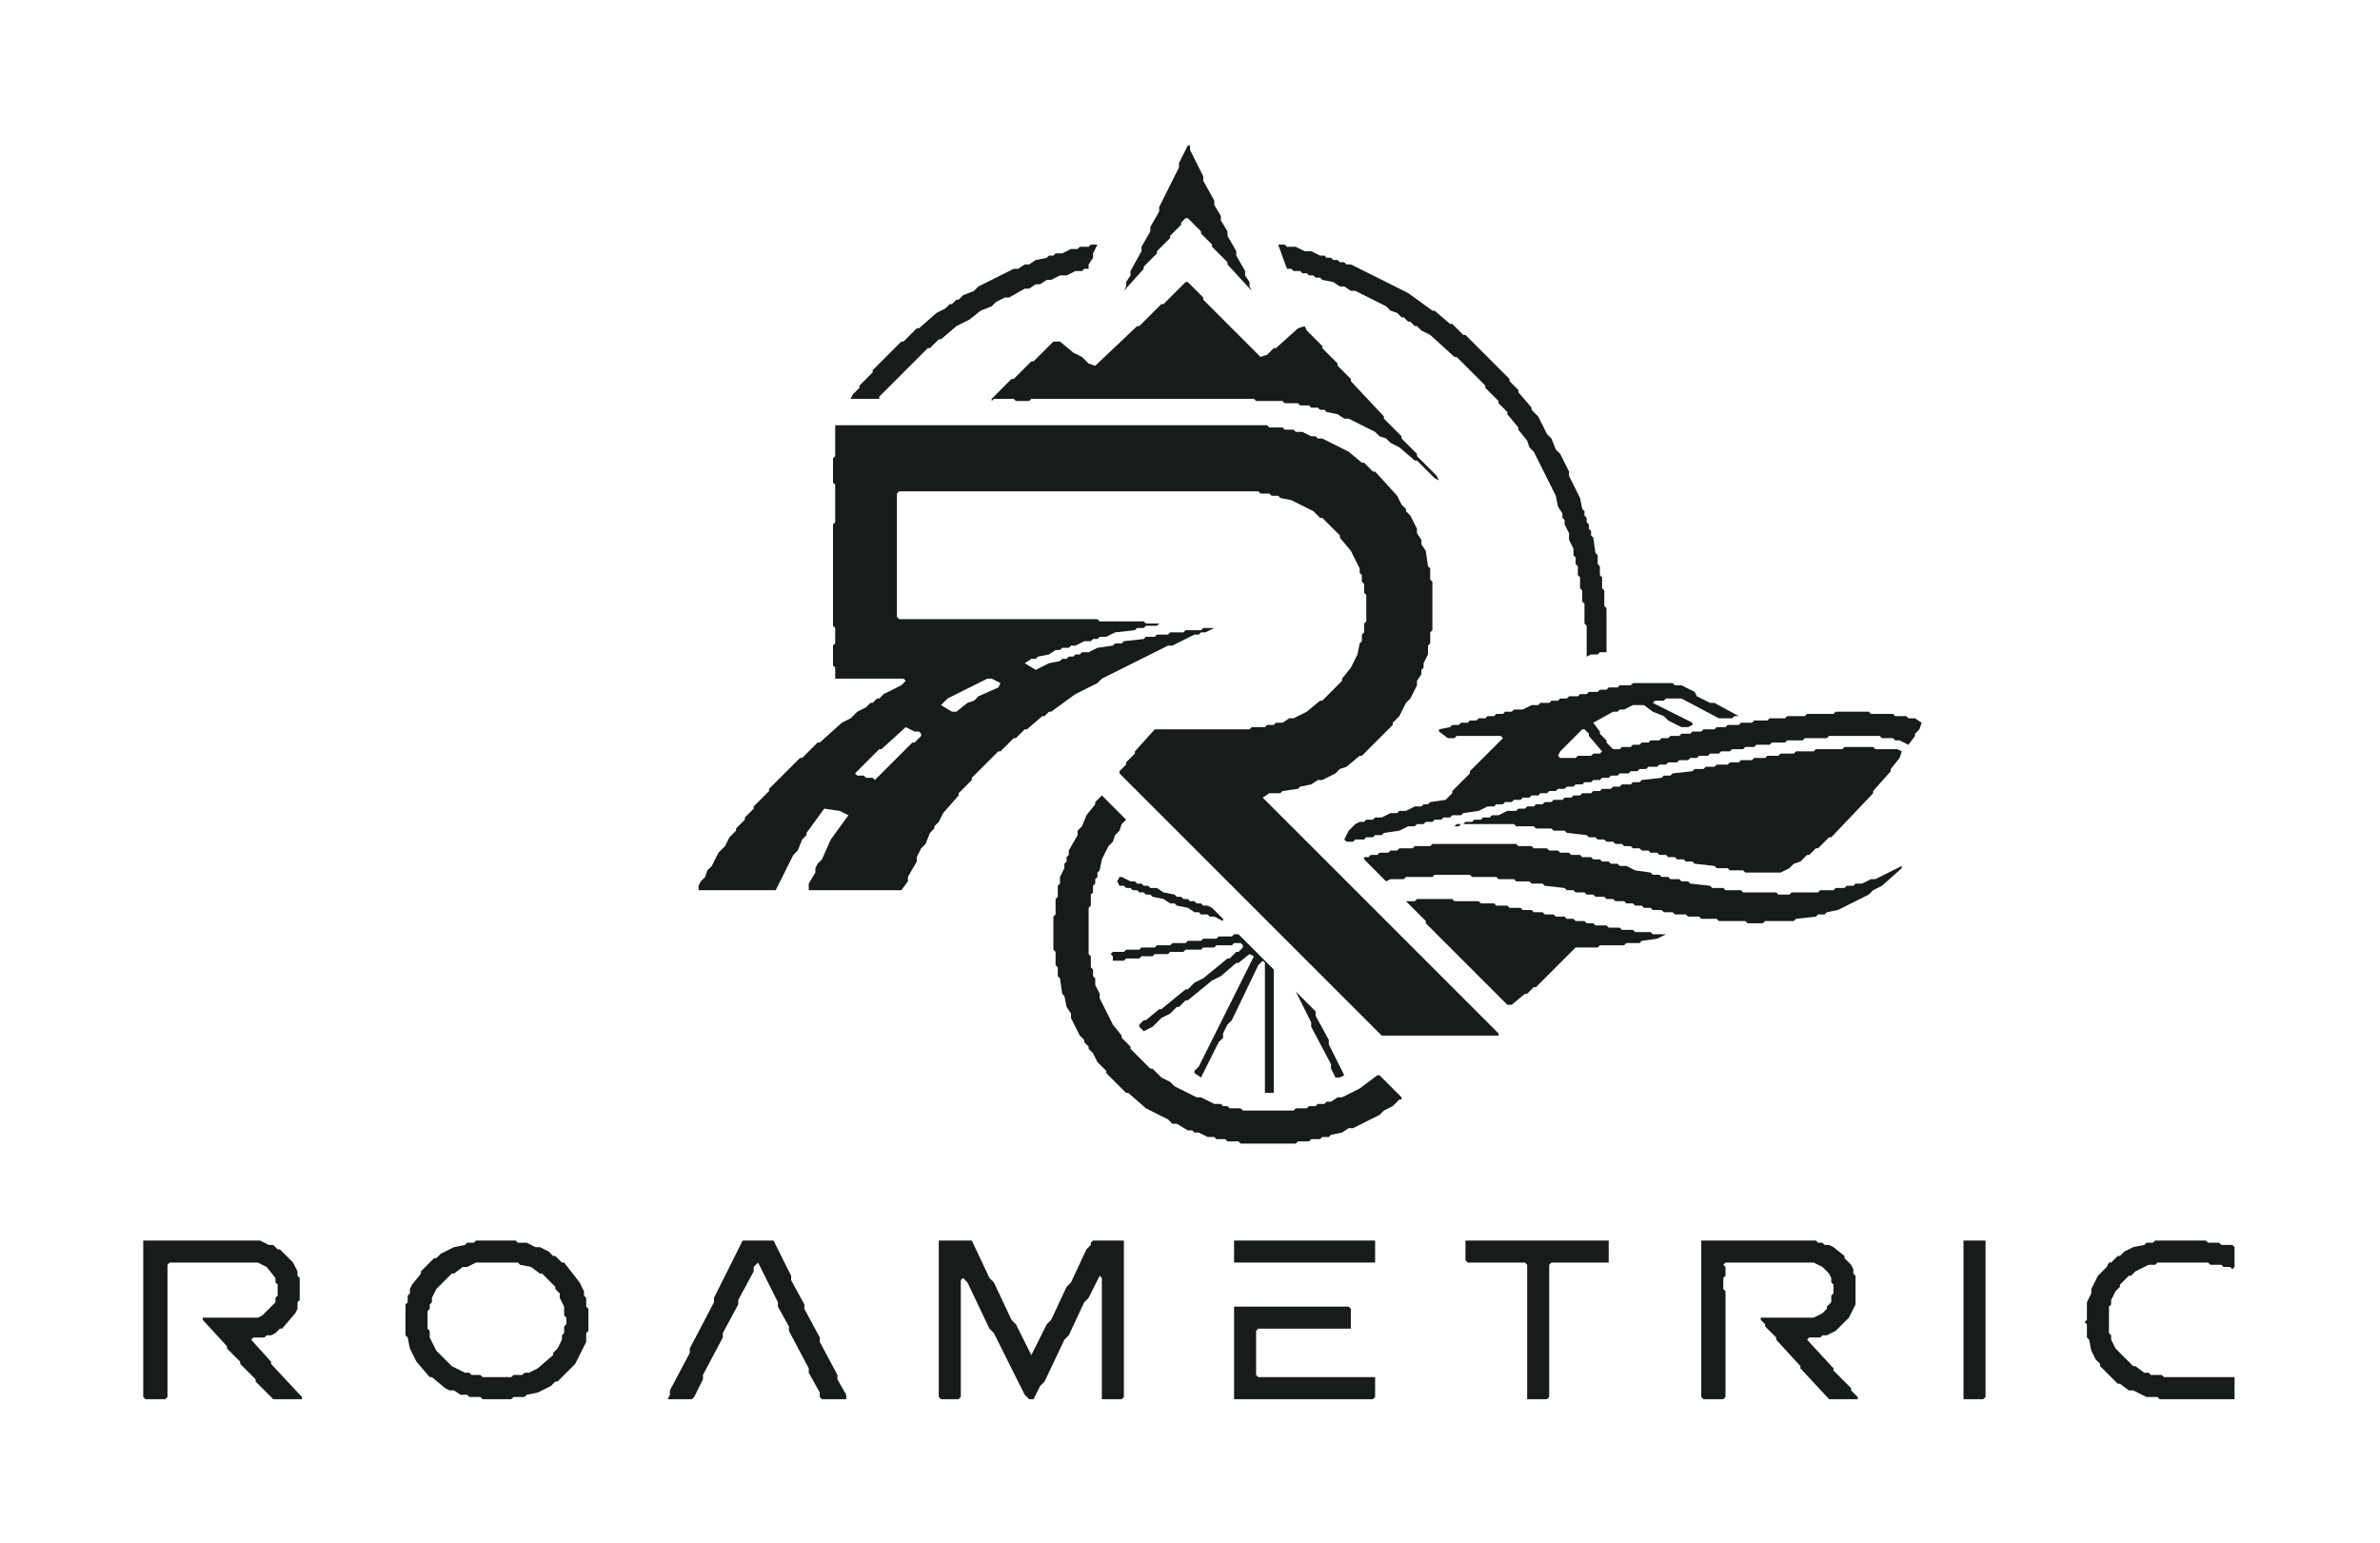
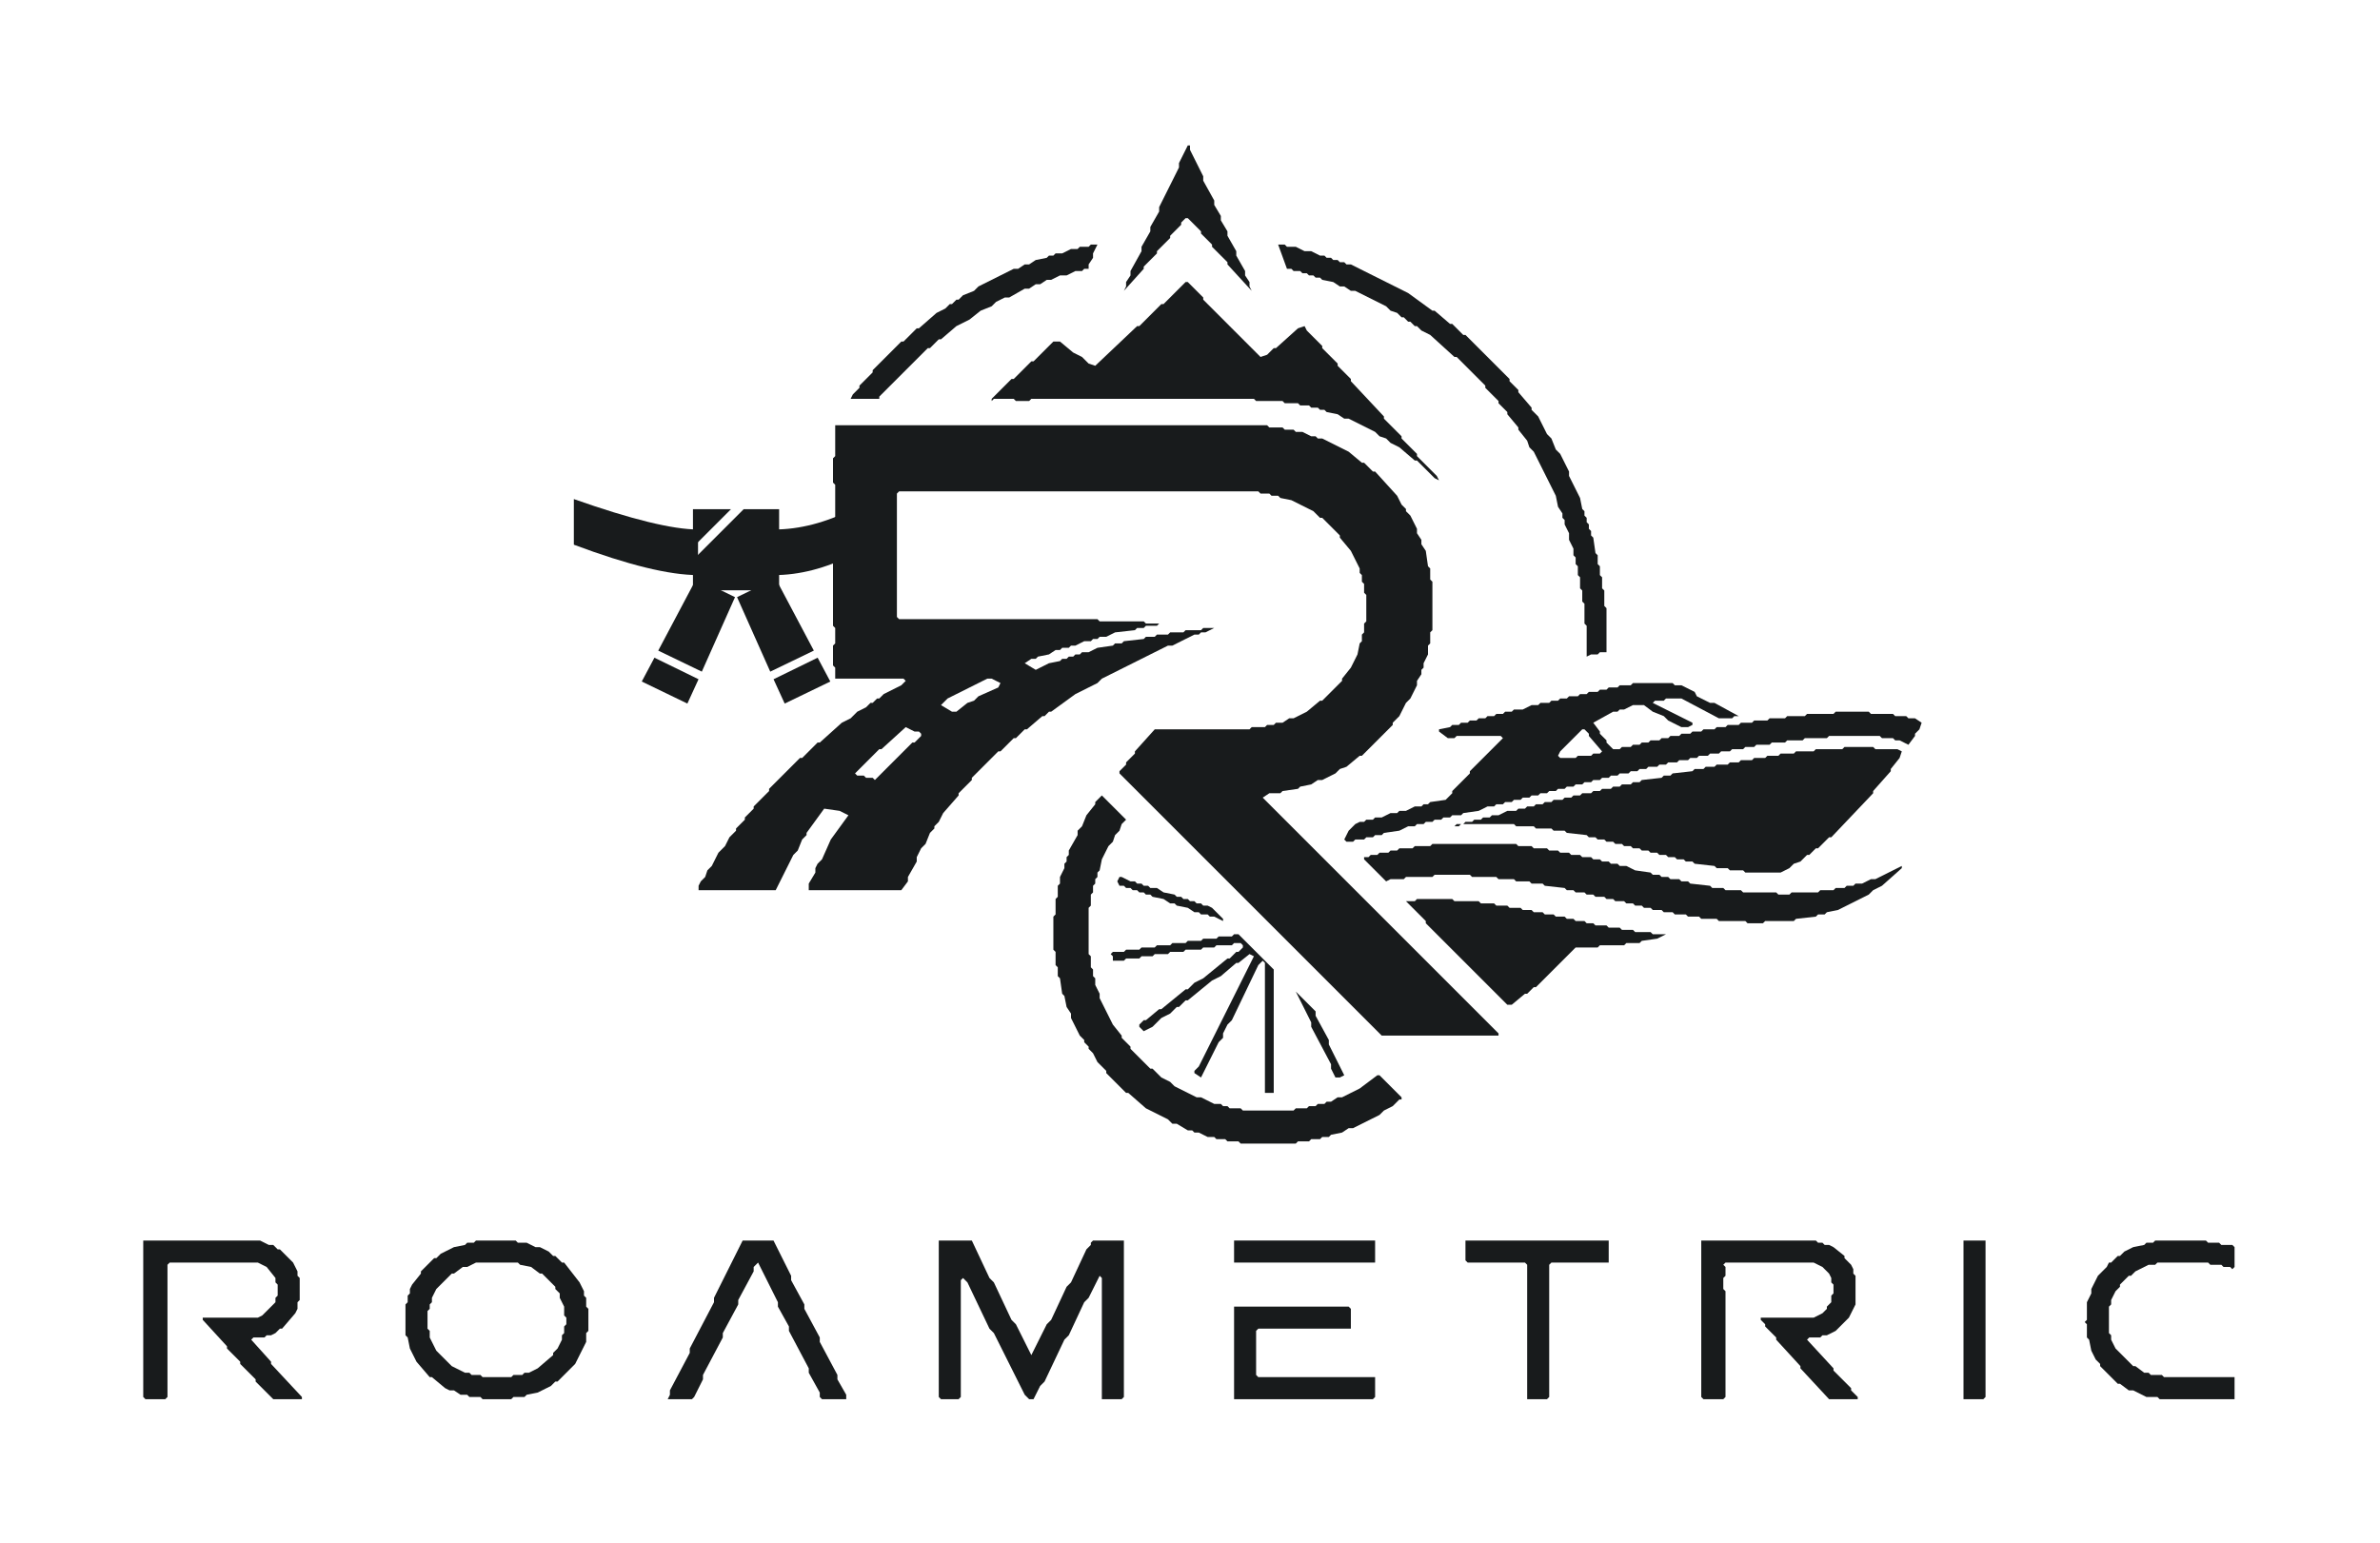
<svg xmlns="http://www.w3.org/2000/svg" viewBox="0 0 1080 700" role="img" aria-labelledby="title desc">
  <g fill="#181b1c" fill-rule="evenodd">
    <path d="M 560 593 L 560 635 L 623 635 L 624 634 L 624 625 L 571 625 L 570 624 L 570 604 L 571 603 L 613 603 L 613 594 L 612 593 Z" />
    <path d="M 957 573 L 956 575 L 952 579 L 949 585 L 949 587 L 947 591 L 947 599 L 946 600 L 947 601 L 947 607 L 948 608 L 949 613 L 951 617 L 953 619 L 953 620 L 961 628 L 962 628 L 966 631 L 968 631 L 974 634 L 979 634 L 980 635 L 1014 635 L 1014 625 L 982 625 L 981 624 L 976 624 L 975 623 L 973 623 L 969 620 L 968 620 L 960 612 L 958 608 L 958 606 L 957 605 L 957 593 L 958 592 L 958 590 L 960 586 L 962 584 L 962 583 L 966 579 L 967 579 L 969 577 L 975 574 L 978 574 L 979 573 L 1002 573 L 1003 574 L 1008 574 L 1009 575 L 1012 575 L 1013 576 L 1014 575 L 1014 566 L 1013 565 L 1008 565 L 1007 564 L 1002 564 L 1001 563 L 978 563 L 977 564 L 974 564 L 973 565 L 968 566 L 964 568 L 962 570 L 961 570 L 958 573 Z" />
    <path d="M 891 563 L 891 635 L 900 635 L 901 634 L 901 563 Z" />
    <path d="M 772 563 L 772 634 L 773 635 L 782 635 L 783 634 L 783 586 L 782 585 L 782 580 L 783 579 L 783 575 L 782 574 L 783 573 L 823 573 L 827 575 L 830 578 L 831 580 L 831 582 L 832 583 L 832 587 L 831 588 L 831 591 L 829 593 L 829 594 L 827 596 L 823 598 L 799 598 L 799 599 L 801 601 L 801 602 L 806 607 L 806 608 L 817 620 L 817 621 L 830 635 L 843 635 L 843 634 L 840 631 L 840 630 L 832 622 L 832 621 L 820 608 L 821 607 L 826 607 L 827 606 L 829 606 L 833 604 L 839 598 L 842 592 L 842 579 L 841 578 L 841 576 L 840 574 L 837 571 L 837 570 L 832 566 L 830 565 L 828 565 L 827 564 L 825 564 L 824 563 Z" />
    <path d="M 665 563 L 665 572 L 666 573 L 692 573 L 693 574 L 693 635 L 702 635 L 703 634 L 703 574 L 704 573 L 730 573 L 730 563 Z" />
    <path d="M 560 563 L 560 573 L 624 573 L 624 563 Z" />
    <path d="M 426 563 L 426 634 L 427 635 L 435 635 L 436 634 L 436 581 L 437 580 L 439 582 L 449 603 L 451 605 L 465 633 L 467 635 L 469 635 L 472 629 L 474 627 L 483 608 L 485 606 L 492 591 L 494 589 L 499 579 L 500 580 L 500 635 L 509 635 L 510 634 L 510 563 L 496 563 L 495 564 L 495 565 L 493 567 L 486 582 L 484 584 L 477 599 L 475 601 L 468 615 L 461 601 L 459 599 L 451 582 L 449 580 L 441 563 Z" />
    <path d="M 337 563 L 324 589 L 324 591 L 313 612 L 313 614 L 304 631 L 304 633 L 303 635 L 314 635 L 315 634 L 319 626 L 319 624 L 328 607 L 328 605 L 335 592 L 335 590 L 342 577 L 342 575 L 344 573 L 353 591 L 353 593 L 358 602 L 358 604 L 367 621 L 367 623 L 372 632 L 372 634 L 373 635 L 384 635 L 384 633 L 380 626 L 380 624 L 372 609 L 372 607 L 365 594 L 365 592 L 359 581 L 359 579 L 351 563 Z" />
    <path d="M 197 571 L 191 577 L 191 578 L 187 583 L 186 585 L 186 587 L 185 588 L 185 591 L 184 592 L 184 606 L 185 607 L 186 612 L 189 618 L 195 625 L 196 625 L 202 630 L 204 631 L 206 631 L 209 633 L 212 633 L 213 634 L 218 634 L 219 635 L 232 635 L 233 634 L 238 634 L 239 633 L 244 632 L 250 629 L 252 627 L 253 627 L 261 619 L 266 609 L 266 605 L 267 604 L 267 594 L 266 593 L 266 589 L 265 588 L 265 586 L 263 582 L 256 573 L 255 573 L 252 570 L 251 570 L 249 568 L 245 566 L 243 566 L 239 564 L 235 564 L 234 563 L 216 563 L 215 564 L 212 564 L 211 565 L 206 566 L 200 569 L 198 571 Z M 198 585 L 205 578 L 206 578 L 210 575 L 212 575 L 216 573 L 235 573 L 236 574 L 241 575 L 245 578 L 246 578 L 252 584 L 252 585 L 254 587 L 254 589 L 256 593 L 256 597 L 257 598 L 257 601 L 256 602 L 256 605 L 255 606 L 255 608 L 253 612 L 251 614 L 251 615 L 244 621 L 240 623 L 238 623 L 237 624 L 233 624 L 232 625 L 219 625 L 218 624 L 214 624 L 213 623 L 211 623 L 205 620 L 198 613 L 195 607 L 195 604 L 194 603 L 194 595 L 195 594 L 195 592 L 196 591 L 196 589 Z" />
    <path d="M 65 563 L 65 634 L 66 635 L 75 635 L 76 634 L 76 574 L 77 573 L 117 573 L 121 575 L 125 580 L 125 582 L 126 583 L 126 588 L 125 589 L 125 591 L 119 597 L 117 598 L 92 598 L 92 599 L 103 611 L 103 612 L 109 618 L 109 619 L 116 626 L 116 627 L 124 635 L 137 635 L 137 634 L 123 619 L 123 618 L 114 608 L 115 607 L 120 607 L 121 606 L 123 606 L 125 605 L 127 603 L 128 603 L 134 596 L 135 594 L 135 591 L 136 590 L 136 580 L 135 579 L 135 577 L 133 573 L 127 567 L 126 567 L 124 565 L 122 565 L 118 563 Z" />
    <path d="M 588 450 L 595 464 L 595 466 L 604 483 L 604 485 L 606 489 L 608 489 L 610 488 L 603 474 L 603 472 L 597 461 L 597 459 Z" />
    <path d="M 504 433 L 505 434 L 505 436 L 510 436 L 511 435 L 517 435 L 518 434 L 523 434 L 524 433 L 530 433 L 531 432 L 537 432 L 538 431 L 545 431 L 546 430 L 551 430 L 552 429 L 559 429 L 560 428 L 563 428 L 564 429 L 564 430 L 562 432 L 561 432 L 558 435 L 557 435 L 546 444 L 542 446 L 539 449 L 538 449 L 527 458 L 526 458 L 520 463 L 519 463 L 517 465 L 517 466 L 519 468 L 523 466 L 527 462 L 531 460 L 534 457 L 535 457 L 538 454 L 539 454 L 550 445 L 554 443 L 561 437 L 562 437 L 567 433 L 569 434 L 544 484 L 542 486 L 542 487 L 545 489 L 553 473 L 555 471 L 555 469 L 557 465 L 559 463 L 571 438 L 573 436 L 574 437 L 574 496 L 578 496 L 578 440 L 562 424 L 560 424 L 559 425 L 553 425 L 552 426 L 546 426 L 545 427 L 539 427 L 538 428 L 532 428 L 531 429 L 525 429 L 524 430 L 518 430 L 517 431 L 511 431 L 510 432 L 505 432 Z" />
    <path d="M 638 409 L 647 418 L 647 419 L 684 456 L 686 456 L 692 451 L 693 451 L 696 448 L 697 448 L 715 430 L 725 430 L 726 429 L 737 429 L 738 428 L 744 428 L 745 427 L 752 426 L 756 424 L 750 424 L 749 423 L 742 423 L 741 422 L 736 422 L 735 421 L 730 421 L 729 420 L 724 420 L 723 419 L 720 419 L 719 418 L 715 418 L 714 417 L 711 417 L 710 416 L 706 416 L 705 415 L 701 415 L 700 414 L 696 414 L 695 413 L 691 413 L 690 412 L 685 412 L 684 411 L 679 411 L 678 410 L 672 410 L 671 409 L 660 409 L 659 408 L 643 408 L 642 409 Z" />
    <path d="M 507 400 L 508 402 L 510 402 L 511 403 L 513 403 L 514 404 L 516 404 L 517 405 L 519 405 L 520 406 L 522 406 L 523 407 L 528 408 L 531 410 L 533 410 L 534 411 L 539 412 L 542 414 L 544 414 L 545 415 L 548 415 L 549 416 L 551 416 L 555 418 L 555 417 L 550 412 L 548 411 L 546 411 L 545 410 L 543 410 L 542 409 L 540 409 L 539 408 L 537 408 L 536 407 L 534 407 L 533 406 L 528 405 L 525 403 L 522 403 L 521 402 L 519 402 L 518 401 L 516 401 L 515 400 L 513 400 L 509 398 L 508 398 Z" />
    <path d="M 619 389 L 619 390 L 629 400 L 631 399 L 637 399 L 638 398 L 650 398 L 651 397 L 667 397 L 668 398 L 679 398 L 680 399 L 687 399 L 688 400 L 694 400 L 695 401 L 700 401 L 701 402 L 710 403 L 711 404 L 714 404 L 715 405 L 719 405 L 720 406 L 723 406 L 724 407 L 728 407 L 729 408 L 732 408 L 733 409 L 737 409 L 738 410 L 741 410 L 742 411 L 745 411 L 746 412 L 749 412 L 750 413 L 754 413 L 755 414 L 759 414 L 760 415 L 765 415 L 766 416 L 771 416 L 772 417 L 779 417 L 780 418 L 792 418 L 793 419 L 800 419 L 801 418 L 814 418 L 815 417 L 824 416 L 825 415 L 828 415 L 829 414 L 834 413 L 848 406 L 850 404 L 854 402 L 863 394 L 863 393 L 851 399 L 849 399 L 845 401 L 842 401 L 841 402 L 838 402 L 837 403 L 833 403 L 832 404 L 826 404 L 825 405 L 813 405 L 812 406 L 807 406 L 806 405 L 791 405 L 790 404 L 783 404 L 782 403 L 777 403 L 776 402 L 767 401 L 766 400 L 763 400 L 762 399 L 758 399 L 757 398 L 754 398 L 753 397 L 750 397 L 749 396 L 742 395 L 738 393 L 735 393 L 734 392 L 731 392 L 730 391 L 727 391 L 726 390 L 723 390 L 722 389 L 718 389 L 717 388 L 713 388 L 712 387 L 708 387 L 707 386 L 703 386 L 702 385 L 696 385 L 695 384 L 689 384 L 688 383 L 650 383 L 649 384 L 642 384 L 641 385 L 635 385 L 634 386 L 631 386 L 630 387 L 626 387 L 625 388 L 622 388 L 621 389 Z" />
    <path d="M 497 364 L 497 365 L 493 370 L 491 375 L 489 377 L 489 379 L 485 386 L 485 388 L 484 389 L 484 391 L 483 392 L 483 394 L 481 398 L 481 401 L 480 402 L 480 407 L 479 408 L 479 415 L 478 416 L 478 431 L 479 432 L 479 438 L 480 439 L 480 443 L 481 444 L 482 451 L 483 452 L 484 457 L 486 460 L 486 462 L 490 470 L 492 472 L 492 473 L 494 475 L 494 476 L 496 478 L 498 482 L 502 486 L 502 487 L 511 496 L 512 496 L 520 503 L 530 508 L 532 510 L 534 510 L 539 513 L 541 513 L 542 514 L 544 514 L 548 516 L 551 516 L 552 517 L 556 517 L 557 518 L 562 518 L 563 519 L 588 519 L 589 518 L 594 518 L 595 517 L 599 517 L 600 516 L 603 516 L 604 515 L 609 514 L 612 512 L 614 512 L 626 506 L 628 504 L 632 502 L 635 499 L 636 499 L 636 498 L 626 488 L 625 488 L 617 494 L 609 498 L 607 498 L 604 500 L 602 500 L 601 501 L 598 501 L 597 502 L 594 502 L 593 503 L 588 503 L 587 504 L 564 504 L 563 503 L 558 503 L 557 502 L 555 502 L 554 501 L 551 501 L 545 498 L 543 498 L 533 493 L 531 491 L 527 489 L 523 485 L 522 485 L 513 476 L 513 475 L 509 471 L 509 470 L 505 465 L 499 453 L 499 451 L 497 447 L 497 444 L 496 443 L 496 440 L 495 439 L 495 434 L 494 433 L 494 412 L 495 411 L 495 406 L 496 405 L 496 402 L 497 401 L 497 399 L 498 398 L 498 396 L 499 395 L 500 390 L 503 384 L 505 382 L 506 379 L 508 377 L 509 374 L 511 372 L 500 361 Z" />
    <path d="M 863 341 L 861 340 L 851 340 L 850 339 L 837 339 L 836 340 L 824 340 L 823 341 L 815 341 L 814 342 L 808 342 L 807 343 L 802 343 L 801 344 L 796 344 L 795 345 L 790 345 L 789 346 L 785 346 L 784 347 L 779 347 L 778 348 L 774 348 L 773 349 L 769 349 L 768 350 L 759 351 L 758 352 L 755 352 L 754 353 L 745 354 L 744 355 L 741 355 L 740 356 L 736 356 L 735 357 L 732 357 L 731 358 L 727 358 L 726 359 L 723 359 L 722 360 L 718 360 L 717 361 L 714 361 L 713 362 L 710 362 L 709 363 L 705 363 L 704 364 L 701 364 L 700 365 L 697 365 L 696 366 L 693 366 L 692 367 L 689 367 L 688 368 L 684 368 L 680 370 L 677 370 L 676 371 L 673 371 L 672 372 L 669 372 L 668 373 L 665 373 L 664 374 L 661 374 L 660 375 L 662 375 L 663 374 L 687 374 L 688 375 L 696 375 L 697 376 L 704 376 L 705 377 L 710 377 L 711 378 L 720 379 L 721 380 L 724 380 L 725 381 L 728 381 L 729 382 L 732 382 L 733 383 L 736 383 L 737 384 L 740 384 L 741 385 L 744 385 L 745 386 L 748 386 L 749 387 L 752 387 L 753 388 L 756 388 L 757 389 L 760 389 L 761 390 L 764 390 L 765 391 L 768 391 L 769 392 L 778 393 L 779 394 L 784 394 L 785 395 L 791 395 L 792 396 L 808 396 L 812 394 L 814 392 L 817 391 L 820 388 L 821 388 L 824 385 L 825 385 L 830 380 L 831 380 L 850 360 L 850 359 L 858 350 L 858 349 L 862 344 Z" />
    <path d="M 872 328 L 869 326 L 866 326 L 865 325 L 860 325 L 859 324 L 849 324 L 848 323 L 833 323 L 832 324 L 820 324 L 819 325 L 811 325 L 810 326 L 803 326 L 802 327 L 796 327 L 795 328 L 790 328 L 789 329 L 784 329 L 783 330 L 779 330 L 778 331 L 773 331 L 772 332 L 768 332 L 767 333 L 763 333 L 762 334 L 758 334 L 757 335 L 754 335 L 753 336 L 749 336 L 748 337 L 745 337 L 744 338 L 741 338 L 740 339 L 736 339 L 735 340 L 732 340 L 729 337 L 729 336 L 726 333 L 726 332 L 723 328 L 732 323 L 734 323 L 735 322 L 737 322 L 741 320 L 746 320 L 750 323 L 755 325 L 757 327 L 763 330 L 766 330 L 768 329 L 768 328 L 750 319 L 751 318 L 755 318 L 756 317 L 763 317 L 780 326 L 786 326 L 787 325 L 789 325 L 778 319 L 776 319 L 770 316 L 769 314 L 763 311 L 760 311 L 759 310 L 741 310 L 740 311 L 735 311 L 734 312 L 730 312 L 729 313 L 726 313 L 725 314 L 721 314 L 720 315 L 717 315 L 716 316 L 712 316 L 711 317 L 708 317 L 707 318 L 704 318 L 703 319 L 699 319 L 698 320 L 695 320 L 691 322 L 687 322 L 686 323 L 683 323 L 682 324 L 679 324 L 678 325 L 675 325 L 674 326 L 671 326 L 670 327 L 667 327 L 666 328 L 663 328 L 662 329 L 659 329 L 658 330 L 653 331 L 653 332 L 657 335 L 660 335 L 661 334 L 681 334 L 682 335 L 667 350 L 667 351 L 659 359 L 659 360 L 656 363 L 649 364 L 648 365 L 646 365 L 645 366 L 642 366 L 638 368 L 635 368 L 634 369 L 631 369 L 627 371 L 624 371 L 623 372 L 620 372 L 619 373 L 617 373 L 615 374 L 612 377 L 610 381 L 611 382 L 614 382 L 615 381 L 619 381 L 620 380 L 623 380 L 624 379 L 627 379 L 628 378 L 635 377 L 639 375 L 642 375 L 643 374 L 646 374 L 647 373 L 650 373 L 651 372 L 654 372 L 655 371 L 658 371 L 659 370 L 663 370 L 664 369 L 671 368 L 675 366 L 678 366 L 679 365 L 682 365 L 683 364 L 686 364 L 687 363 L 690 363 L 691 362 L 694 362 L 695 361 L 698 361 L 699 360 L 702 360 L 703 359 L 706 359 L 707 358 L 710 358 L 711 357 L 714 357 L 715 356 L 718 356 L 719 355 L 722 355 L 723 354 L 726 354 L 727 353 L 730 353 L 731 352 L 734 352 L 735 351 L 739 351 L 740 350 L 743 350 L 744 349 L 747 349 L 748 348 L 752 348 L 753 347 L 756 347 L 757 346 L 761 346 L 762 345 L 766 345 L 767 344 L 770 344 L 771 343 L 775 343 L 776 342 L 780 342 L 781 341 L 785 341 L 786 340 L 791 340 L 792 339 L 796 339 L 797 338 L 803 338 L 804 337 L 810 337 L 811 336 L 818 336 L 819 335 L 829 335 L 830 334 L 853 334 L 854 335 L 859 335 L 860 336 L 862 336 L 866 338 L 869 334 L 869 333 L 871 331 Z M 727 341 L 726 342 L 723 342 L 722 343 L 716 343 L 715 344 L 708 344 L 707 343 L 708 341 L 718 331 L 719 331 L 721 333 L 721 334 Z" />
    <path d="M 379 193 L 379 207 L 378 208 L 378 219 L 379 220 L 379 237 L 378 238 L 378 284 L 379 285 L 379 292 L 378 293 L 378 302 L 379 303 L 379 308 L 410 308 L 411 309 L 409 311 L 401 315 L 399 317 L 398 317 L 396 319 L 395 319 L 393 321 L 389 323 L 386 326 L 382 328 L 372 337 L 371 337 L 364 344 L 363 344 L 349 358 L 349 359 L 342 366 L 342 367 L 338 371 L 338 372 L 334 376 L 334 377 L 331 380 L 329 384 L 326 387 L 323 393 L 321 395 L 320 398 L 318 400 L 317 402 L 317 404 L 352 404 L 360 388 L 362 386 L 364 381 L 366 379 L 366 378 L 374 367 L 381 368 L 385 370 L 377 381 L 373 390 L 371 392 L 370 394 L 370 396 L 367 401 L 367 404 L 409 404 L 412 400 L 412 398 L 416 391 L 416 389 L 418 385 L 420 383 L 422 378 L 424 376 L 424 375 L 426 373 L 428 369 L 435 361 L 435 360 L 441 354 L 441 353 L 453 341 L 454 341 L 460 335 L 461 335 L 465 331 L 466 331 L 473 325 L 474 325 L 476 323 L 477 323 L 488 315 L 498 310 L 500 308 L 530 293 L 532 293 L 542 288 L 544 288 L 545 287 L 547 287 L 551 285 L 546 285 L 545 286 L 538 286 L 537 287 L 531 287 L 530 288 L 525 288 L 524 289 L 520 289 L 519 290 L 510 291 L 509 292 L 506 292 L 505 293 L 498 294 L 494 296 L 491 296 L 490 297 L 488 297 L 487 298 L 485 298 L 484 299 L 482 299 L 481 300 L 476 301 L 470 304 L 465 301 L 468 299 L 470 299 L 471 298 L 476 297 L 479 295 L 481 295 L 482 294 L 485 294 L 486 293 L 488 293 L 492 291 L 495 291 L 496 290 L 498 290 L 499 289 L 502 289 L 506 287 L 515 286 L 516 285 L 519 285 L 520 284 L 525 284 L 526 283 L 520 283 L 519 282 L 499 282 L 498 281 L 408 281 L 407 280 L 407 224 L 408 223 L 571 223 L 572 224 L 576 224 L 577 225 L 580 225 L 581 226 L 586 227 L 596 232 L 599 235 L 600 235 L 608 243 L 608 244 L 613 250 L 617 258 L 617 260 L 618 261 L 618 264 L 619 265 L 619 269 L 620 270 L 620 282 L 619 283 L 619 287 L 618 288 L 618 291 L 617 292 L 616 297 L 613 303 L 609 308 L 609 309 L 600 318 L 599 318 L 593 323 L 587 326 L 585 326 L 582 328 L 579 328 L 578 329 L 575 329 L 574 330 L 568 330 L 567 331 L 524 331 L 515 341 L 515 342 L 511 346 L 511 347 L 508 350 L 508 351 L 627 470 L 680 470 L 680 469 L 573 362 L 576 360 L 581 360 L 582 359 L 589 358 L 590 357 L 595 356 L 598 354 L 600 354 L 606 351 L 608 349 L 611 348 L 617 343 L 618 343 L 632 329 L 632 328 L 635 325 L 638 319 L 640 317 L 643 311 L 643 309 L 645 306 L 645 304 L 646 303 L 646 301 L 648 297 L 648 293 L 649 292 L 649 287 L 650 286 L 650 264 L 649 263 L 649 258 L 648 257 L 647 250 L 645 247 L 645 245 L 643 242 L 643 240 L 640 234 L 638 232 L 638 231 L 636 229 L 634 225 L 624 214 L 623 214 L 619 210 L 618 210 L 612 205 L 600 199 L 598 199 L 597 198 L 595 198 L 591 196 L 588 196 L 587 195 L 583 195 L 582 194 L 576 194 L 575 193 Z M 418 333 L 418 334 L 415 337 L 414 337 L 397 354 L 396 353 L 393 353 L 392 352 L 389 352 L 388 351 L 399 340 L 400 340 L 411 330 L 415 332 L 417 332 Z M 454 310 L 453 312 L 444 316 L 442 318 L 439 319 L 434 323 L 432 323 L 427 320 L 430 317 L 448 308 L 450 308 Z" />
    <path d="M 450 181 L 450 182 L 451 181 L 460 181 L 461 182 L 467 182 L 468 181 L 569 181 L 570 182 L 582 182 L 583 183 L 589 183 L 590 184 L 594 184 L 595 185 L 598 185 L 599 186 L 601 186 L 602 187 L 607 188 L 610 190 L 612 190 L 624 196 L 626 198 L 629 199 L 631 201 L 635 203 L 642 209 L 643 209 L 651 217 L 653 218 L 652 216 L 643 207 L 643 206 L 636 199 L 636 198 L 628 190 L 628 189 L 613 173 L 613 172 L 607 166 L 607 165 L 600 158 L 600 157 L 593 150 L 592 148 L 589 149 L 579 158 L 578 158 L 575 161 L 572 162 L 546 136 L 546 135 L 539 128 L 538 128 L 528 138 L 527 138 L 517 148 L 516 148 L 497 166 L 494 165 L 491 162 L 487 160 L 481 155 L 478 155 L 469 164 L 468 164 L 460 172 L 459 172 Z" />
    <path d="M 580 111 L 584 122 L 586 122 L 587 123 L 590 123 L 591 124 L 593 124 L 594 125 L 596 125 L 597 126 L 599 126 L 600 127 L 605 128 L 608 130 L 610 130 L 613 132 L 615 132 L 629 139 L 631 141 L 634 142 L 636 144 L 637 144 L 639 146 L 640 146 L 642 148 L 643 148 L 645 150 L 649 152 L 660 162 L 661 162 L 674 175 L 674 176 L 680 182 L 680 183 L 684 187 L 684 188 L 689 194 L 689 195 L 693 200 L 694 203 L 696 205 L 706 225 L 707 230 L 709 233 L 709 235 L 710 236 L 710 238 L 712 242 L 712 245 L 714 249 L 714 252 L 715 253 L 715 256 L 716 257 L 716 261 L 717 262 L 717 267 L 718 268 L 718 273 L 719 274 L 719 283 L 720 284 L 720 298 L 722 297 L 725 297 L 726 296 L 729 296 L 729 276 L 728 275 L 728 268 L 727 267 L 727 262 L 726 261 L 726 257 L 725 256 L 725 252 L 724 251 L 723 244 L 722 243 L 722 241 L 721 240 L 721 238 L 720 237 L 720 235 L 719 234 L 719 232 L 718 231 L 717 226 L 712 216 L 712 214 L 708 206 L 706 204 L 704 199 L 702 197 L 698 189 L 695 186 L 695 185 L 689 178 L 689 177 L 685 173 L 685 172 L 665 152 L 664 152 L 659 147 L 658 147 L 651 141 L 650 141 L 639 133 L 613 120 L 611 120 L 610 119 L 608 119 L 607 118 L 605 118 L 604 117 L 602 117 L 601 116 L 599 116 L 595 114 L 592 114 L 588 112 L 584 112 L 583 111 Z" />
    <path d="M 498 111 L 495 111 L 494 112 L 490 112 L 489 113 L 486 113 L 482 115 L 479 115 L 478 116 L 476 116 L 475 117 L 470 118 L 467 120 L 465 120 L 462 122 L 460 122 L 444 130 L 442 132 L 437 134 L 435 136 L 434 136 L 432 138 L 431 138 L 429 140 L 425 142 L 417 149 L 416 149 L 410 155 L 409 155 L 396 168 L 396 169 L 390 175 L 390 176 L 387 179 L 386 181 L 399 181 L 399 180 L 421 158 L 422 158 L 426 154 L 427 154 L 434 148 L 440 145 L 445 141 L 450 139 L 452 137 L 456 135 L 458 135 L 465 131 L 467 131 L 470 129 L 472 129 L 475 127 L 477 127 L 481 125 L 484 125 L 488 123 L 491 123 L 492 122 L 494 122 L 494 120 L 496 117 L 496 115 Z" />
    <path d="M 540 66 L 539 66 L 535 74 L 535 76 L 526 94 L 526 96 L 522 103 L 522 105 L 518 112 L 518 114 L 513 123 L 513 125 L 511 128 L 511 130 L 510 132 L 519 122 L 519 121 L 525 115 L 525 114 L 531 108 L 531 107 L 536 102 L 536 101 L 538 99 L 539 99 L 545 105 L 545 106 L 550 111 L 550 112 L 557 119 L 557 120 L 568 132 L 567 130 L 567 128 L 565 125 L 565 123 L 561 116 L 561 114 L 557 107 L 557 105 L 554 100 L 554 98 L 551 93 L 551 91 L 546 82 L 546 80 L 540 68 Z" />
+     <g id="bjj-belt" transform="translate(334 238) scale(1.15)">
+       <path d="M -64 -10 Q -30 2 -15 2 L -15 20 Q -32 20 -64 8 Z" />
+       <path d="M 15 2 Q 30 2 46 -6 L 46 12 Q 30 20 15 20 Z" />
+       <path d="M -17 -6 L 17 -6 L 17 26 L -17 26 Z M -17 9 L -2 -6 L 3 -6 L -17 14 Z" />
+       <path d="M -15.6 21.3 L -0.4 28.7 L -13.5 58.1 L -30.7 49.8 Z" />
+       <path d="M -32.2 52.6 L -14.8 61.1 L -19.2 70.7 L -37.2 62.0 Z" />
+       <path d="M 0.4 28.7 L 15.6 21.3 L 30.7 49.8 L 13.5 58.1 Z" />
+       <path d="M 14.8 61.1 L 32.2 52.6 L 37.2 62.0 L 19.2 70.7 Z" />
+     </g>
  </g>
</svg>
